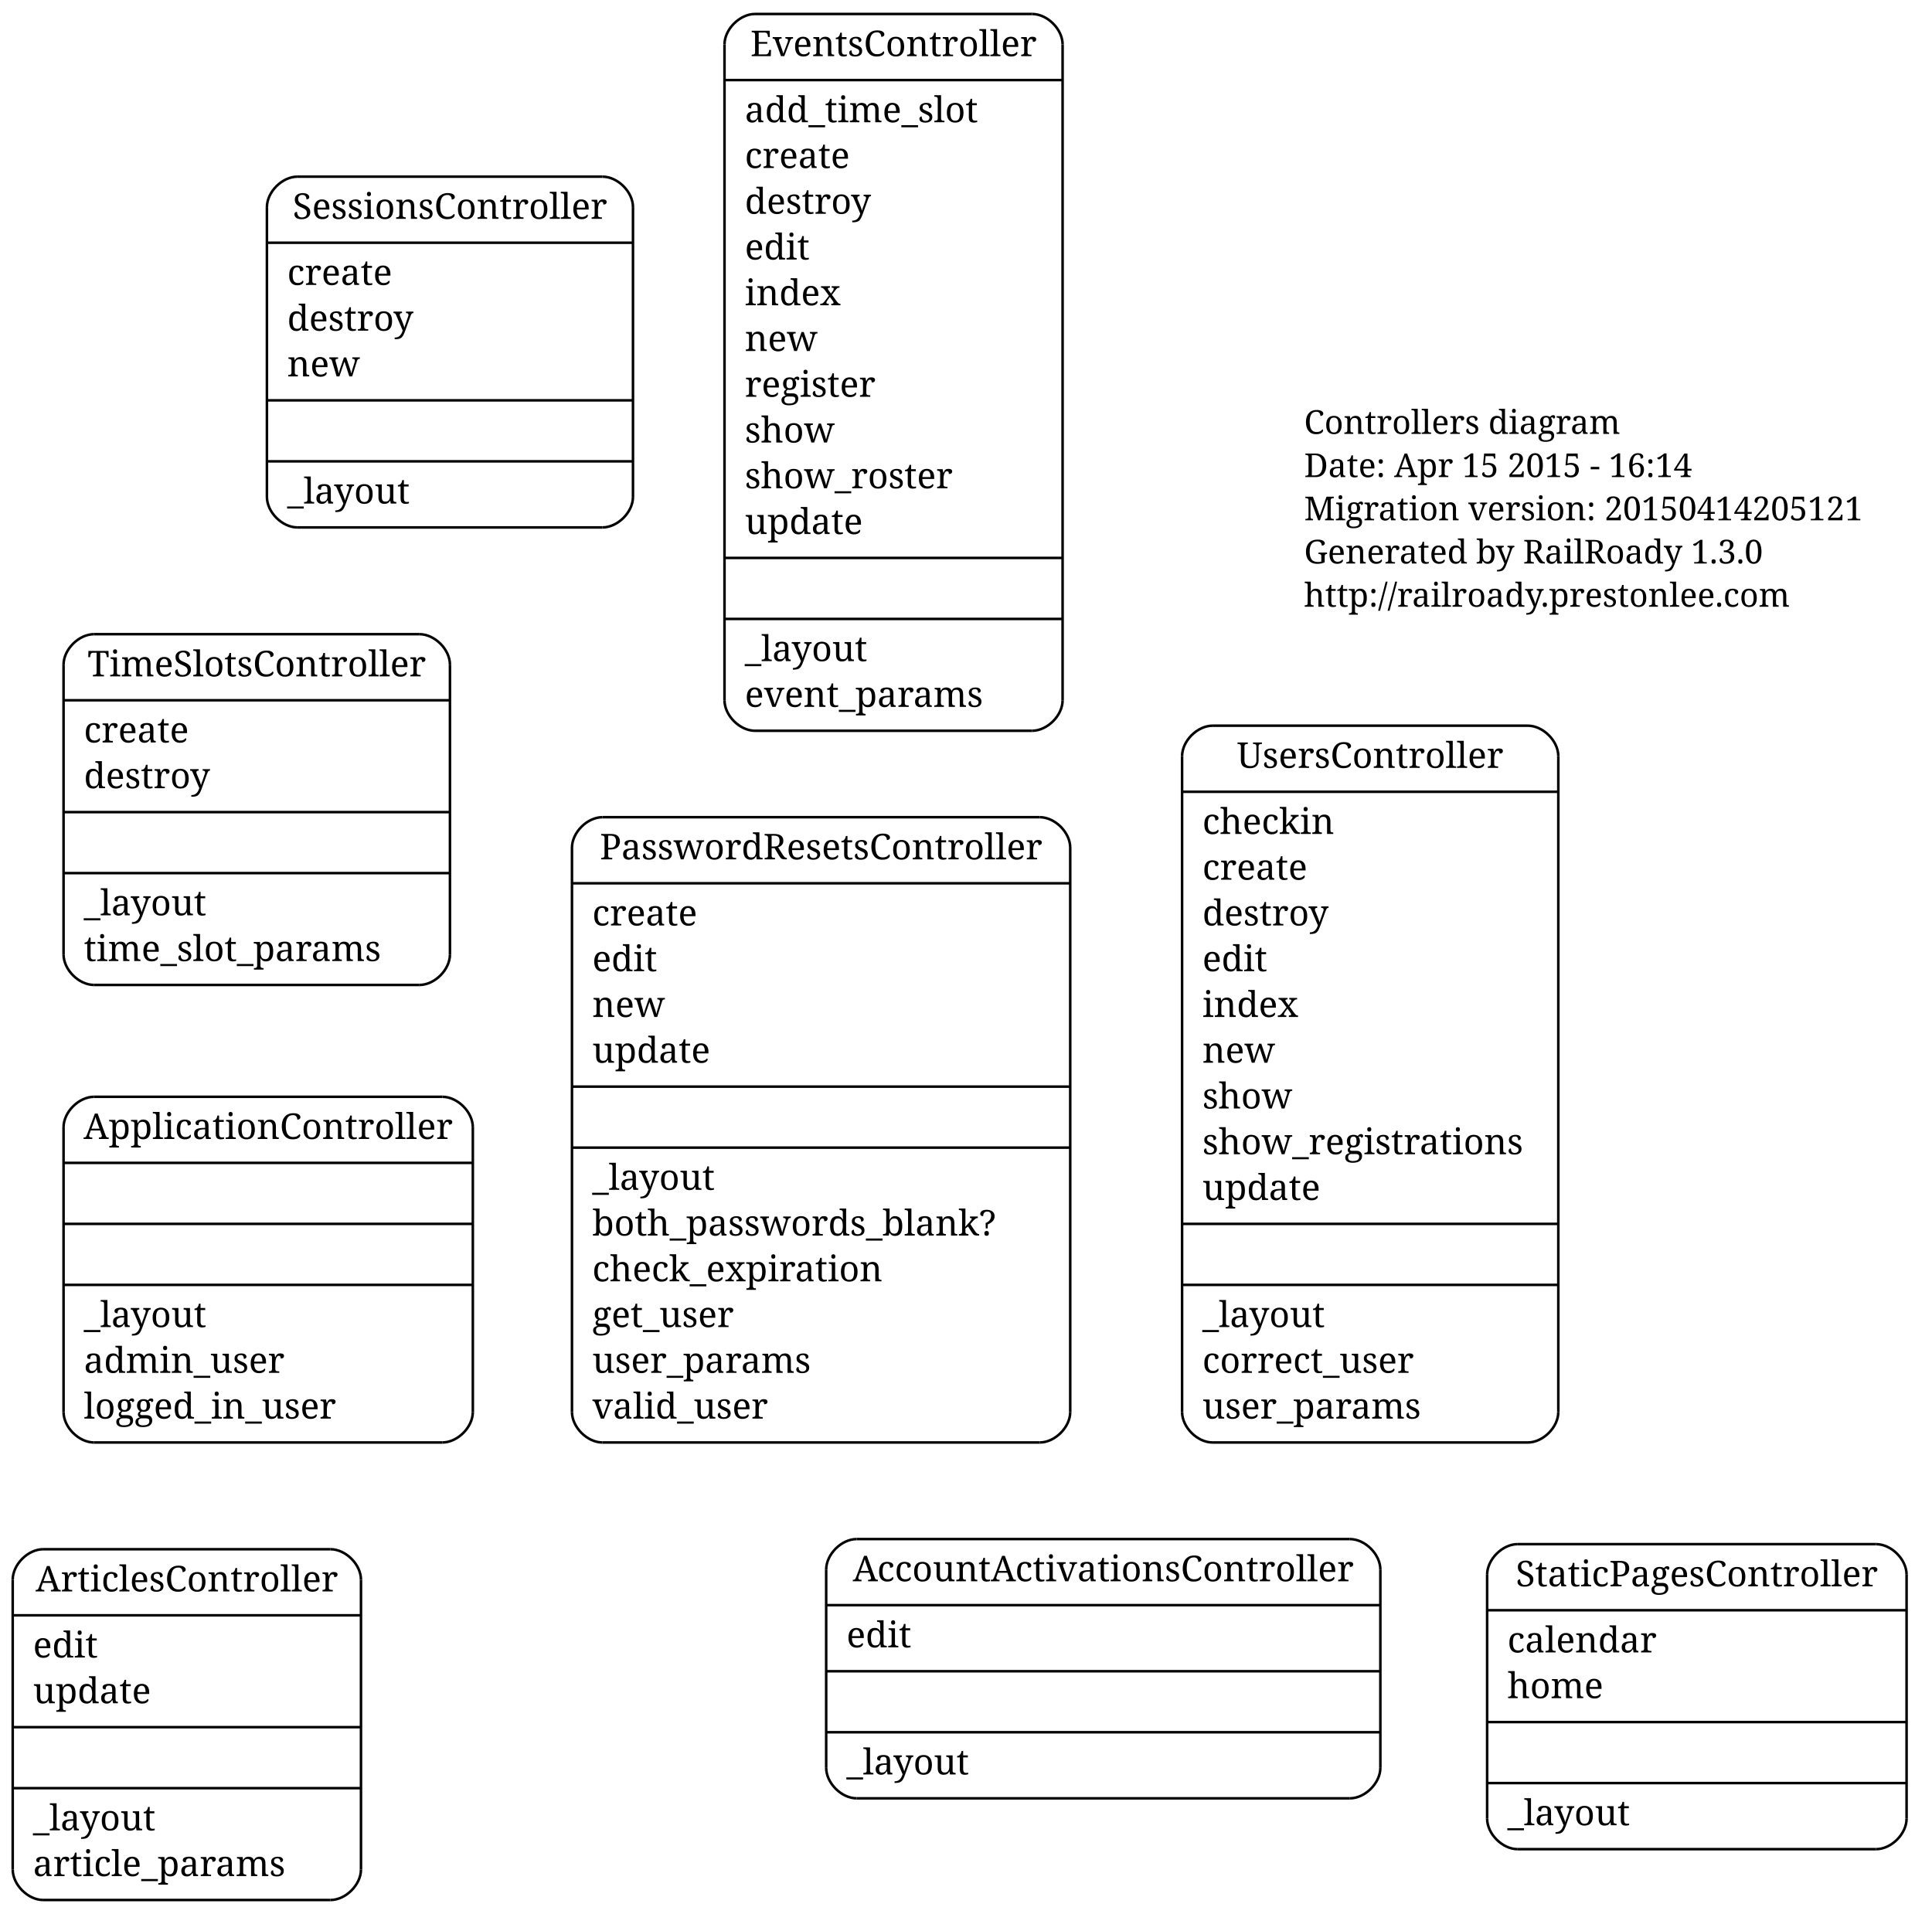
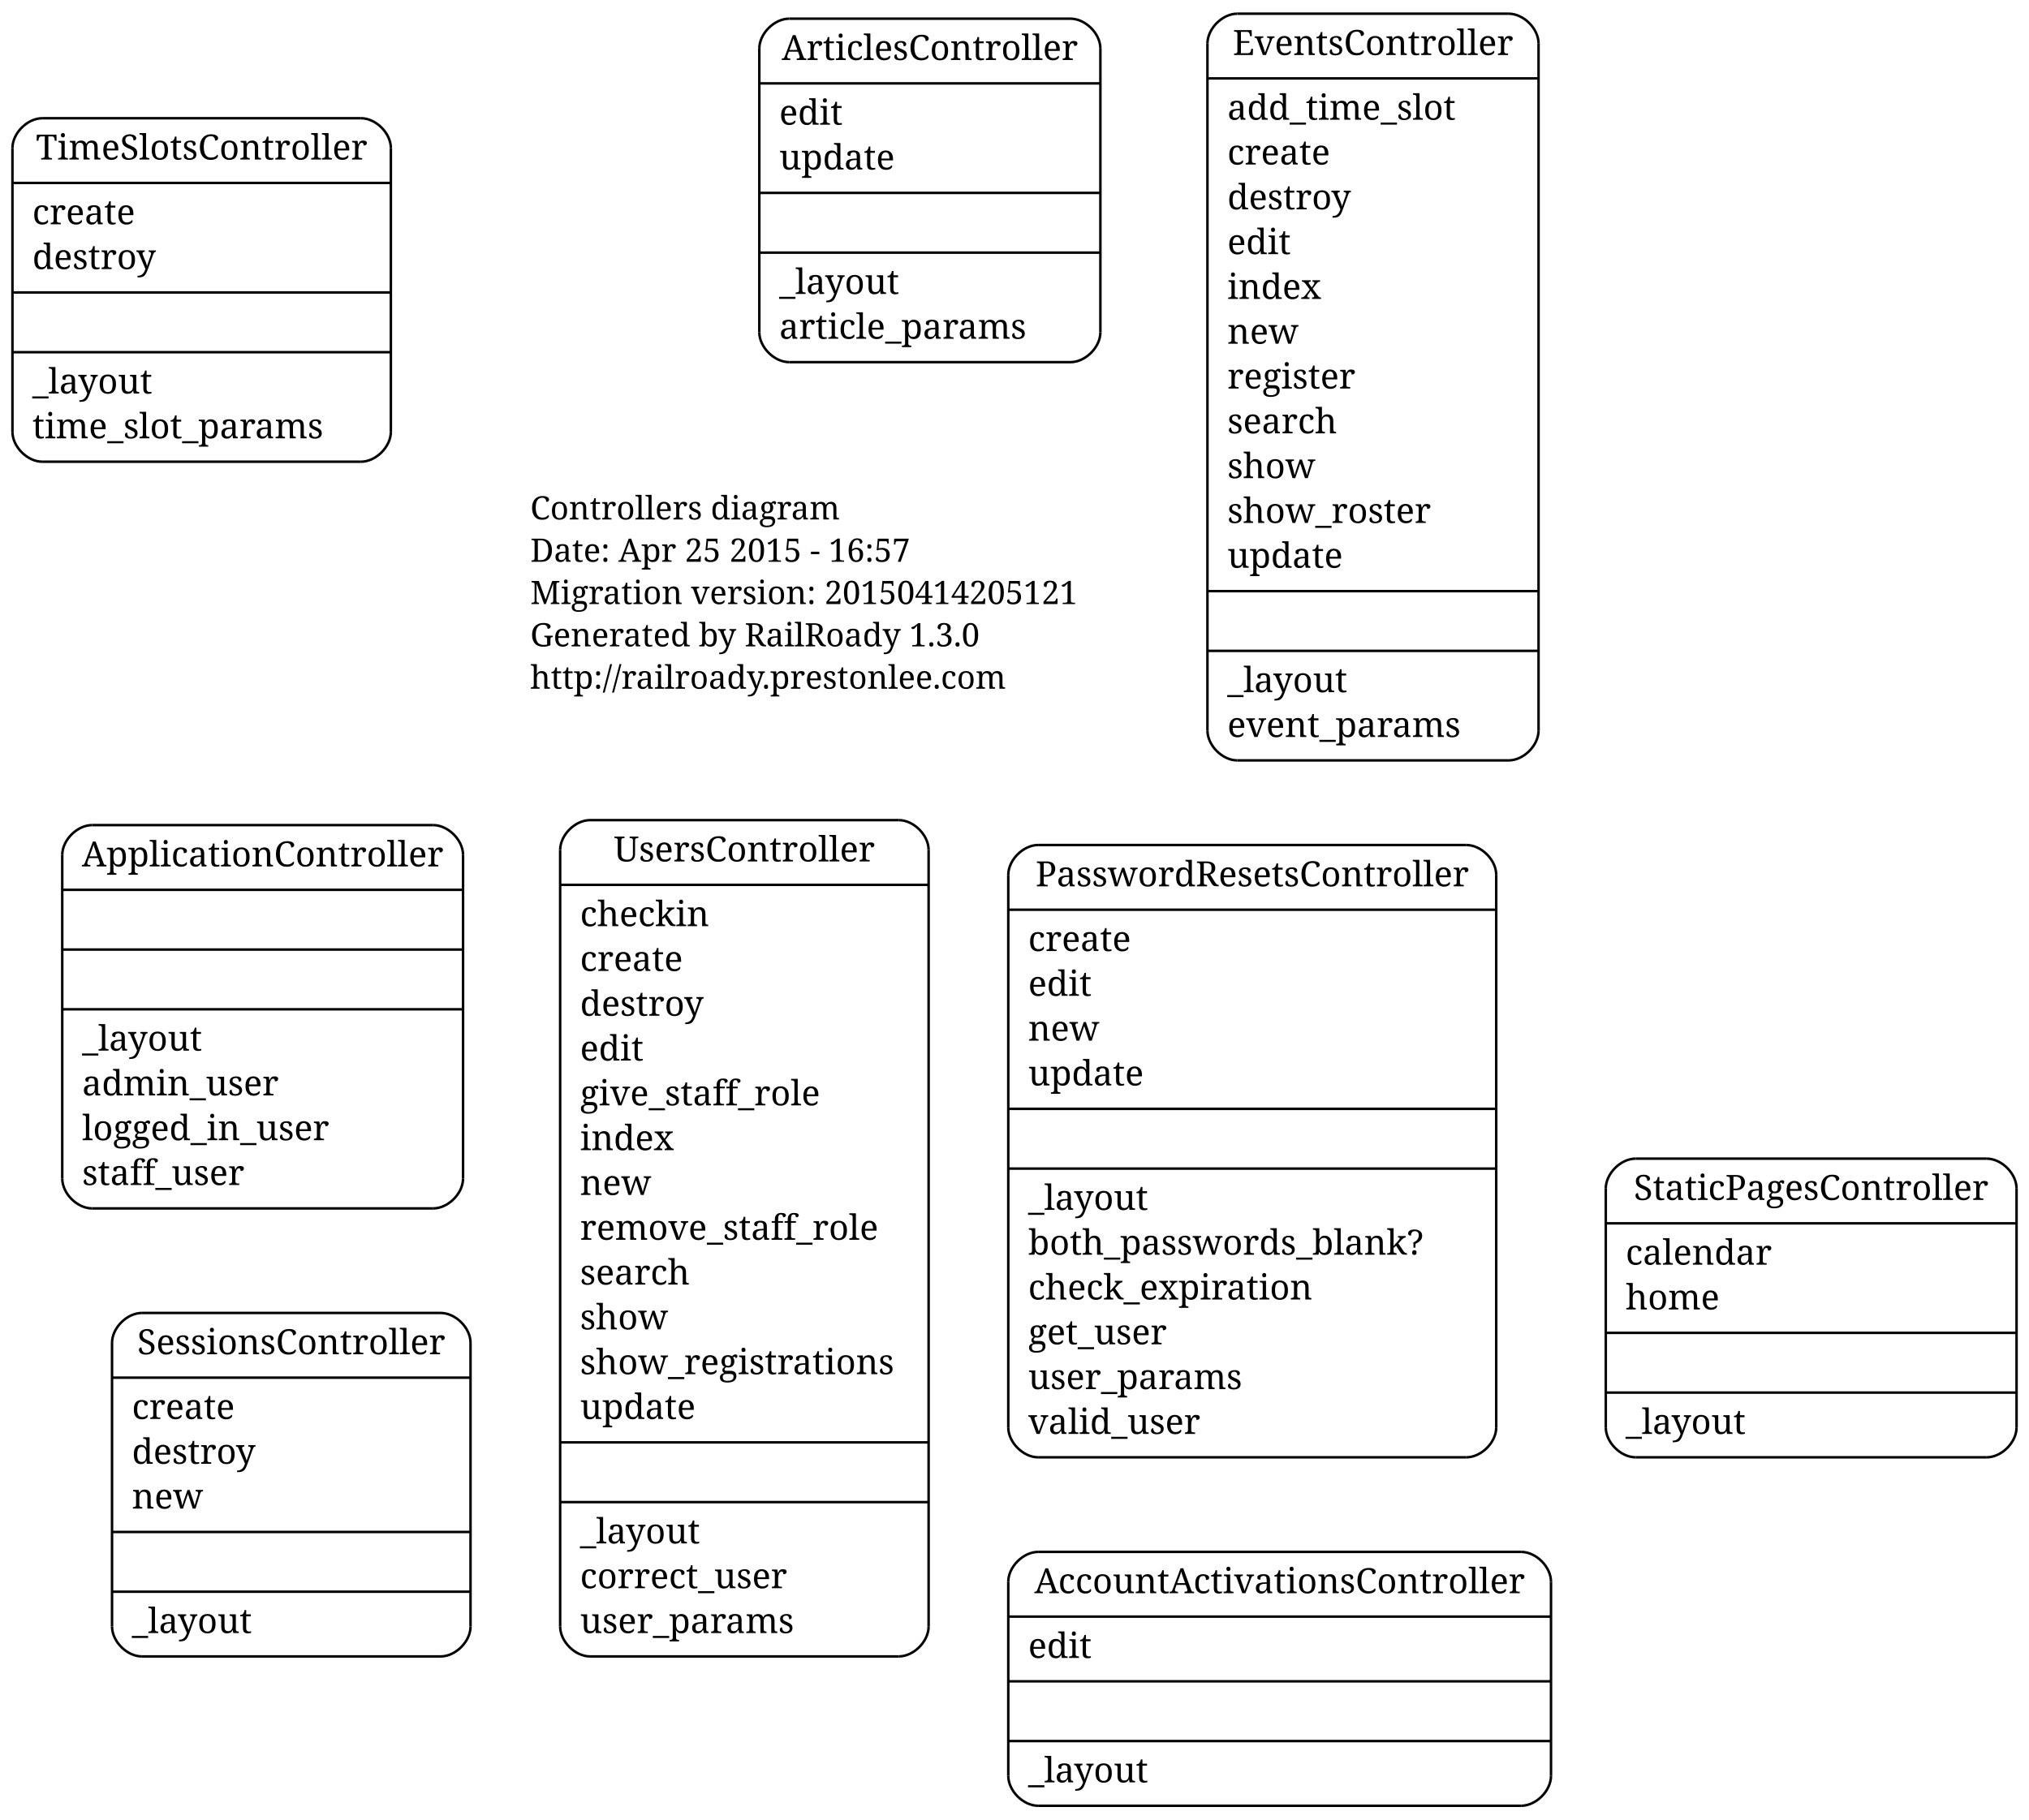
- <svg xmlns="http://www.w3.org/2000/svg" width="760pt" height="753pt" viewBox="0.00 0.00 760.00 753.00">
-   <g id="graph1" class="graph" transform="scale(1 1) rotate(0) translate(4 749)">
-     <polygon fill="white" stroke="white" points="-4,5 -4,-749 757,-749 757,5 -4,5" />
+ <svg xmlns="http://www.w3.org/2000/svg" width="815pt" height="731pt" viewBox="0.00 0.00 815.00 731.00">
+   <g id="graph1" class="graph" transform="scale(1 1) rotate(0) translate(4 727)">
+     <polygon fill="white" stroke="white" points="-4,5 -4,-727 812,-727 812,5 -4,5" />
    <g id="node1" class="node">
-       <text text-anchor="start" x="509" y="-578.3" font-family="Times Roman,serif" font-size="13.00">Controllers diagram</text>
-       <text text-anchor="start" x="509" y="-561.3" font-family="Times Roman,serif" font-size="13.00">Date: Apr 15 2015 - 16:14</text>
-       <text text-anchor="start" x="509" y="-544.3" font-family="Times Roman,serif" font-size="13.00">Migration version: 20150414205121</text>
-       <text text-anchor="start" x="509" y="-527.3" font-family="Times Roman,serif" font-size="13.00">Generated by RailRoady 1.3.0</text>
-       <text text-anchor="start" x="509" y="-510.3" font-family="Times Roman,serif" font-size="13.00">http://railroady.prestonlee.com</text>
+       <text text-anchor="start" x="209" y="-518.3" font-family="Times Roman,serif" font-size="13.00">Controllers diagram</text>
+       <text text-anchor="start" x="209" y="-501.3" font-family="Times Roman,serif" font-size="13.00">Date: Apr 25 2015 - 16:57</text>
+       <text text-anchor="start" x="209" y="-484.3" font-family="Times Roman,serif" font-size="13.00">Migration version: 20150414205121</text>
+       <text text-anchor="start" x="209" y="-467.3" font-family="Times Roman,serif" font-size="13.00">Generated by RailRoady 1.3.0</text>
+       <text text-anchor="start" x="209" y="-450.3" font-family="Times Roman,serif" font-size="13.00">http://railroady.prestonlee.com</text>
    </g>
    <g id="node2" class="node">
-       <polyline fill="none" stroke="black" points="233,-181.5 405,-181.5 " />
-       <path fill="none" stroke="black" d="M405,-181.5C411,-181.5 417,-187.5 417,-193.5" />
-       <polyline fill="none" stroke="black" points="417,-193.5 417,-415.5 " />
-       <path fill="none" stroke="black" d="M417,-415.5C417,-421.5 411,-427.5 405,-427.5" />
-       <polyline fill="none" stroke="black" points="405,-427.5 233,-427.5 " />
-       <path fill="none" stroke="black" d="M233,-427.5C227,-427.5 221,-421.5 221,-415.5" />
-       <polyline fill="none" stroke="black" points="221,-415.5 221,-193.5 " />
-       <path fill="none" stroke="black" d="M221,-193.5C221,-187.5 227,-181.5 233,-181.5" />
-       <text text-anchor="middle" x="319" y="-410.9" font-family="Times Roman,serif" font-size="14.00">PasswordResetsController</text>
-       <polyline fill="none" stroke="black" points="221,-401.5 417,-401.5 " />
-       <text text-anchor="start" x="229" y="-384.9" font-family="Times Roman,serif" font-size="14.00">create</text>
-       <text text-anchor="start" x="229" y="-366.9" font-family="Times Roman,serif" font-size="14.00">edit</text>
-       <text text-anchor="start" x="229" y="-348.9" font-family="Times Roman,serif" font-size="14.00">new</text>
-       <text text-anchor="start" x="229" y="-330.9" font-family="Times Roman,serif" font-size="14.00">update</text>
-       <polyline fill="none" stroke="black" points="221,-321.5 417,-321.5 " />
-       <polyline fill="none" stroke="black" points="221,-297.5 417,-297.5 " />
-       <text text-anchor="start" x="229" y="-280.9" font-family="Times Roman,serif" font-size="14.00">_layout</text>
-       <text text-anchor="start" x="229" y="-262.9" font-family="Times Roman,serif" font-size="14.00">both_passwords_blank?</text>
-       <text text-anchor="start" x="229" y="-244.9" font-family="Times Roman,serif" font-size="14.00">check_expiration</text>
-       <text text-anchor="start" x="229" y="-226.9" font-family="Times Roman,serif" font-size="14.00">get_user</text>
-       <text text-anchor="start" x="229" y="-208.9" font-family="Times Roman,serif" font-size="14.00">user_params</text>
-       <text text-anchor="start" x="229" y="-190.9" font-family="Times Roman,serif" font-size="14.00">valid_user</text>
+       <polyline fill="none" stroke="black" points="413,-141.5 585,-141.5 " />
+       <path fill="none" stroke="black" d="M585,-141.5C591,-141.5 597,-147.5 597,-153.5" />
+       <polyline fill="none" stroke="black" points="597,-153.5 597,-375.5 " />
+       <path fill="none" stroke="black" d="M597,-375.5C597,-381.5 591,-387.5 585,-387.5" />
+       <polyline fill="none" stroke="black" points="585,-387.5 413,-387.5 " />
+       <path fill="none" stroke="black" d="M413,-387.5C407,-387.5 401,-381.5 401,-375.5" />
+       <polyline fill="none" stroke="black" points="401,-375.5 401,-153.5 " />
+       <path fill="none" stroke="black" d="M401,-153.5C401,-147.5 407,-141.5 413,-141.5" />
+       <text text-anchor="middle" x="499" y="-370.9" font-family="Times Roman,serif" font-size="14.00">PasswordResetsController</text>
+       <polyline fill="none" stroke="black" points="401,-361.5 597,-361.5 " />
+       <text text-anchor="start" x="409" y="-344.9" font-family="Times Roman,serif" font-size="14.00">create</text>
+       <text text-anchor="start" x="409" y="-326.9" font-family="Times Roman,serif" font-size="14.00">edit</text>
+       <text text-anchor="start" x="409" y="-308.9" font-family="Times Roman,serif" font-size="14.00">new</text>
+       <text text-anchor="start" x="409" y="-290.9" font-family="Times Roman,serif" font-size="14.00">update</text>
+       <polyline fill="none" stroke="black" points="401,-281.5 597,-281.5 " />
+       <polyline fill="none" stroke="black" points="401,-257.5 597,-257.5 " />
+       <text text-anchor="start" x="409" y="-240.9" font-family="Times Roman,serif" font-size="14.00">_layout</text>
+       <text text-anchor="start" x="409" y="-222.9" font-family="Times Roman,serif" font-size="14.00">both_passwords_blank?</text>
+       <text text-anchor="start" x="409" y="-204.9" font-family="Times Roman,serif" font-size="14.00">check_expiration</text>
+       <text text-anchor="start" x="409" y="-186.9" font-family="Times Roman,serif" font-size="14.00">get_user</text>
+       <text text-anchor="start" x="409" y="-168.9" font-family="Times Roman,serif" font-size="14.00">user_params</text>
+       <text text-anchor="start" x="409" y="-150.9" font-family="Times Roman,serif" font-size="14.00">valid_user</text>
    </g>
    <g id="node3" class="node">
-       <polyline fill="none" stroke="black" points="13,-1.5 126,-1.5 " />
-       <path fill="none" stroke="black" d="M126,-1.5C132,-1.5 138,-7.5 138,-13.5" />
-       <polyline fill="none" stroke="black" points="138,-13.5 138,-127.5 " />
-       <path fill="none" stroke="black" d="M138,-127.5C138,-133.5 132,-139.5 126,-139.5" />
-       <polyline fill="none" stroke="black" points="126,-139.5 13,-139.5 " />
-       <path fill="none" stroke="black" d="M13,-139.5C7,-139.5 1,-133.5 1,-127.5" />
-       <polyline fill="none" stroke="black" points="1,-127.5 1,-13.5 " />
-       <path fill="none" stroke="black" d="M1,-13.5C1,-7.5 7,-1.5 13,-1.5" />
-       <text text-anchor="middle" x="69.5" y="-122.9" font-family="Times Roman,serif" font-size="14.00">ArticlesController</text>
-       <polyline fill="none" stroke="black" points="1,-113.5 138,-113.5 " />
-       <text text-anchor="start" x="9" y="-96.9" font-family="Times Roman,serif" font-size="14.00">edit</text>
-       <text text-anchor="start" x="9" y="-78.9" font-family="Times Roman,serif" font-size="14.00">update</text>
-       <polyline fill="none" stroke="black" points="1,-69.5 138,-69.5 " />
-       <polyline fill="none" stroke="black" points="1,-45.5 138,-45.5 " />
-       <text text-anchor="start" x="9" y="-28.9" font-family="Times Roman,serif" font-size="14.00">_layout</text>
-       <text text-anchor="start" x="9" y="-10.9" font-family="Times Roman,serif" font-size="14.00">article_params</text>
+       <polyline fill="none" stroke="black" points="313,-581.5 426,-581.5 " />
+       <path fill="none" stroke="black" d="M426,-581.5C432,-581.5 438,-587.5 438,-593.5" />
+       <polyline fill="none" stroke="black" points="438,-593.5 438,-707.5 " />
+       <path fill="none" stroke="black" d="M438,-707.5C438,-713.5 432,-719.5 426,-719.5" />
+       <polyline fill="none" stroke="black" points="426,-719.5 313,-719.5 " />
+       <path fill="none" stroke="black" d="M313,-719.5C307,-719.5 301,-713.5 301,-707.5" />
+       <polyline fill="none" stroke="black" points="301,-707.5 301,-593.5 " />
+       <path fill="none" stroke="black" d="M301,-593.5C301,-587.5 307,-581.5 313,-581.5" />
+       <text text-anchor="middle" x="369.5" y="-702.9" font-family="Times Roman,serif" font-size="14.00">ArticlesController</text>
+       <polyline fill="none" stroke="black" points="301,-693.5 438,-693.5 " />
+       <text text-anchor="start" x="309" y="-676.9" font-family="Times Roman,serif" font-size="14.00">edit</text>
+       <text text-anchor="start" x="309" y="-658.9" font-family="Times Roman,serif" font-size="14.00">update</text>
+       <polyline fill="none" stroke="black" points="301,-649.5 438,-649.5 " />
+       <polyline fill="none" stroke="black" points="301,-625.5 438,-625.5 " />
+       <text text-anchor="start" x="309" y="-608.9" font-family="Times Roman,serif" font-size="14.00">_layout</text>
+       <text text-anchor="start" x="309" y="-590.9" font-family="Times Roman,serif" font-size="14.00">article_params</text>
    </g>
    <g id="node4" class="node">
-       <polyline fill="none" stroke="black" points="473,-181.5 597,-181.5 " />
-       <path fill="none" stroke="black" d="M597,-181.5C603,-181.5 609,-187.5 609,-193.5" />
-       <polyline fill="none" stroke="black" points="609,-193.5 609,-451.5 " />
-       <path fill="none" stroke="black" d="M609,-451.5C609,-457.5 603,-463.5 597,-463.5" />
-       <polyline fill="none" stroke="black" points="597,-463.5 473,-463.5 " />
-       <path fill="none" stroke="black" d="M473,-463.5C467,-463.5 461,-457.5 461,-451.5" />
-       <polyline fill="none" stroke="black" points="461,-451.5 461,-193.5 " />
-       <path fill="none" stroke="black" d="M461,-193.5C461,-187.5 467,-181.5 473,-181.5" />
-       <text text-anchor="middle" x="535" y="-446.9" font-family="Times Roman,serif" font-size="14.00">UsersController</text>
-       <polyline fill="none" stroke="black" points="461,-437.5 609,-437.5 " />
-       <text text-anchor="start" x="469" y="-420.9" font-family="Times Roman,serif" font-size="14.00">checkin</text>
-       <text text-anchor="start" x="469" y="-402.9" font-family="Times Roman,serif" font-size="14.00">create</text>
-       <text text-anchor="start" x="469" y="-384.9" font-family="Times Roman,serif" font-size="14.00">destroy</text>
-       <text text-anchor="start" x="469" y="-366.9" font-family="Times Roman,serif" font-size="14.00">edit</text>
-       <text text-anchor="start" x="469" y="-348.9" font-family="Times Roman,serif" font-size="14.00">index</text>
-       <text text-anchor="start" x="469" y="-330.9" font-family="Times Roman,serif" font-size="14.00">new</text>
-       <text text-anchor="start" x="469" y="-312.9" font-family="Times Roman,serif" font-size="14.00">show</text>
-       <text text-anchor="start" x="469" y="-294.9" font-family="Times Roman,serif" font-size="14.00">show_registrations</text>
-       <text text-anchor="start" x="469" y="-276.9" font-family="Times Roman,serif" font-size="14.00">update</text>
-       <polyline fill="none" stroke="black" points="461,-267.5 609,-267.5 " />
-       <polyline fill="none" stroke="black" points="461,-243.5 609,-243.5 " />
-       <text text-anchor="start" x="469" y="-226.9" font-family="Times Roman,serif" font-size="14.00">_layout</text>
-       <text text-anchor="start" x="469" y="-208.9" font-family="Times Roman,serif" font-size="14.00">correct_user</text>
-       <text text-anchor="start" x="469" y="-190.9" font-family="Times Roman,serif" font-size="14.00">user_params</text>
+       <polyline fill="none" stroke="black" points="233,-61.5 357,-61.5 " />
+       <path fill="none" stroke="black" d="M357,-61.5C363,-61.5 369,-67.5 369,-73.5" />
+       <polyline fill="none" stroke="black" points="369,-73.5 369,-385.5 " />
+       <path fill="none" stroke="black" d="M369,-385.5C369,-391.5 363,-397.5 357,-397.5" />
+       <polyline fill="none" stroke="black" points="357,-397.5 233,-397.5 " />
+       <path fill="none" stroke="black" d="M233,-397.5C227,-397.5 221,-391.5 221,-385.5" />
+       <polyline fill="none" stroke="black" points="221,-385.5 221,-73.5 " />
+       <path fill="none" stroke="black" d="M221,-73.5C221,-67.5 227,-61.5 233,-61.5" />
+       <text text-anchor="middle" x="295" y="-380.9" font-family="Times Roman,serif" font-size="14.00">UsersController</text>
+       <polyline fill="none" stroke="black" points="221,-371.5 369,-371.5 " />
+       <text text-anchor="start" x="229" y="-354.9" font-family="Times Roman,serif" font-size="14.00">checkin</text>
+       <text text-anchor="start" x="229" y="-336.9" font-family="Times Roman,serif" font-size="14.00">create</text>
+       <text text-anchor="start" x="229" y="-318.9" font-family="Times Roman,serif" font-size="14.00">destroy</text>
+       <text text-anchor="start" x="229" y="-300.9" font-family="Times Roman,serif" font-size="14.00">edit</text>
+       <text text-anchor="start" x="229" y="-282.9" font-family="Times Roman,serif" font-size="14.00">give_staff_role</text>
+       <text text-anchor="start" x="229" y="-264.9" font-family="Times Roman,serif" font-size="14.00">index</text>
+       <text text-anchor="start" x="229" y="-246.9" font-family="Times Roman,serif" font-size="14.00">new</text>
+       <text text-anchor="start" x="229" y="-228.9" font-family="Times Roman,serif" font-size="14.00">remove_staff_role</text>
+       <text text-anchor="start" x="229" y="-210.9" font-family="Times Roman,serif" font-size="14.00">search</text>
+       <text text-anchor="start" x="229" y="-192.9" font-family="Times Roman,serif" font-size="14.00">show</text>
+       <text text-anchor="start" x="229" y="-174.9" font-family="Times Roman,serif" font-size="14.00">show_registrations</text>
+       <text text-anchor="start" x="229" y="-156.9" font-family="Times Roman,serif" font-size="14.00">update</text>
+       <polyline fill="none" stroke="black" points="221,-147.5 369,-147.5 " />
+       <polyline fill="none" stroke="black" points="221,-123.5 369,-123.5 " />
+       <text text-anchor="start" x="229" y="-106.9" font-family="Times Roman,serif" font-size="14.00">_layout</text>
+       <text text-anchor="start" x="229" y="-88.9" font-family="Times Roman,serif" font-size="14.00">correct_user</text>
+       <text text-anchor="start" x="229" y="-70.9" font-family="Times Roman,serif" font-size="14.00">user_params</text>
    </g>
    <g id="node5" class="node">
-       <polyline fill="none" stroke="black" points="113,-541.5 233,-541.5 " />
-       <path fill="none" stroke="black" d="M233,-541.5C239,-541.5 245,-547.5 245,-553.5" />
-       <polyline fill="none" stroke="black" points="245,-553.5 245,-667.5 " />
-       <path fill="none" stroke="black" d="M245,-667.5C245,-673.5 239,-679.5 233,-679.5" />
-       <polyline fill="none" stroke="black" points="233,-679.5 113,-679.5 " />
-       <path fill="none" stroke="black" d="M113,-679.5C107,-679.5 101,-673.5 101,-667.5" />
-       <polyline fill="none" stroke="black" points="101,-667.5 101,-553.5 " />
-       <path fill="none" stroke="black" d="M101,-553.5C101,-547.5 107,-541.5 113,-541.5" />
-       <text text-anchor="middle" x="173" y="-662.9" font-family="Times Roman,serif" font-size="14.00">SessionsController</text>
-       <polyline fill="none" stroke="black" points="101,-653.5 245,-653.5 " />
-       <text text-anchor="start" x="109" y="-636.9" font-family="Times Roman,serif" font-size="14.00">create</text>
-       <text text-anchor="start" x="109" y="-618.9" font-family="Times Roman,serif" font-size="14.00">destroy</text>
-       <text text-anchor="start" x="109" y="-600.9" font-family="Times Roman,serif" font-size="14.00">new</text>
-       <polyline fill="none" stroke="black" points="101,-591.5 245,-591.5 " />
-       <polyline fill="none" stroke="black" points="101,-567.5 245,-567.5 " />
-       <text text-anchor="start" x="109" y="-550.9" font-family="Times Roman,serif" font-size="14.00">_layout</text>
+       <polyline fill="none" stroke="black" points="53,-61.5 173,-61.5 " />
+       <path fill="none" stroke="black" d="M173,-61.5C179,-61.5 185,-67.5 185,-73.5" />
+       <polyline fill="none" stroke="black" points="185,-73.5 185,-187.5 " />
+       <path fill="none" stroke="black" d="M185,-187.5C185,-193.5 179,-199.5 173,-199.5" />
+       <polyline fill="none" stroke="black" points="173,-199.5 53,-199.5 " />
+       <path fill="none" stroke="black" d="M53,-199.5C47,-199.5 41,-193.5 41,-187.5" />
+       <polyline fill="none" stroke="black" points="41,-187.5 41,-73.5 " />
+       <path fill="none" stroke="black" d="M41,-73.5C41,-67.5 47,-61.5 53,-61.5" />
+       <text text-anchor="middle" x="113" y="-182.9" font-family="Times Roman,serif" font-size="14.00">SessionsController</text>
+       <polyline fill="none" stroke="black" points="41,-173.5 185,-173.5 " />
+       <text text-anchor="start" x="49" y="-156.9" font-family="Times Roman,serif" font-size="14.00">create</text>
+       <text text-anchor="start" x="49" y="-138.9" font-family="Times Roman,serif" font-size="14.00">destroy</text>
+       <text text-anchor="start" x="49" y="-120.9" font-family="Times Roman,serif" font-size="14.00">new</text>
+       <polyline fill="none" stroke="black" points="41,-111.5 185,-111.5 " />
+       <polyline fill="none" stroke="black" points="41,-87.5 185,-87.5 " />
+       <text text-anchor="start" x="49" y="-70.9" font-family="Times Roman,serif" font-size="14.00">_layout</text>
    </g>
    <g id="node6" class="node">
-       <polyline fill="none" stroke="black" points="33,-361.5 161,-361.5 " />
-       <path fill="none" stroke="black" d="M161,-361.5C167,-361.5 173,-367.5 173,-373.5" />
-       <polyline fill="none" stroke="black" points="173,-373.5 173,-487.5 " />
-       <path fill="none" stroke="black" d="M173,-487.5C173,-493.5 167,-499.5 161,-499.5" />
-       <polyline fill="none" stroke="black" points="161,-499.5 33,-499.5 " />
-       <path fill="none" stroke="black" d="M33,-499.5C27,-499.5 21,-493.5 21,-487.5" />
-       <polyline fill="none" stroke="black" points="21,-487.5 21,-373.5 " />
-       <path fill="none" stroke="black" d="M21,-373.5C21,-367.5 27,-361.5 33,-361.5" />
-       <text text-anchor="middle" x="97" y="-482.9" font-family="Times Roman,serif" font-size="14.00">TimeSlotsController</text>
-       <polyline fill="none" stroke="black" points="21,-473.5 173,-473.5 " />
-       <text text-anchor="start" x="29" y="-456.9" font-family="Times Roman,serif" font-size="14.00">create</text>
-       <text text-anchor="start" x="29" y="-438.9" font-family="Times Roman,serif" font-size="14.00">destroy</text>
-       <polyline fill="none" stroke="black" points="21,-429.5 173,-429.5 " />
-       <polyline fill="none" stroke="black" points="21,-405.5 173,-405.5 " />
-       <text text-anchor="start" x="29" y="-388.9" font-family="Times Roman,serif" font-size="14.00">_layout</text>
-       <text text-anchor="start" x="29" y="-370.9" font-family="Times Roman,serif" font-size="14.00">time_slot_params</text>
+       <polyline fill="none" stroke="black" points="13,-541.5 141,-541.5 " />
+       <path fill="none" stroke="black" d="M141,-541.5C147,-541.5 153,-547.5 153,-553.5" />
+       <polyline fill="none" stroke="black" points="153,-553.5 153,-667.5 " />
+       <path fill="none" stroke="black" d="M153,-667.5C153,-673.5 147,-679.5 141,-679.5" />
+       <polyline fill="none" stroke="black" points="141,-679.5 13,-679.5 " />
+       <path fill="none" stroke="black" d="M13,-679.5C7,-679.5 1,-673.5 1,-667.5" />
+       <polyline fill="none" stroke="black" points="1,-667.5 1,-553.5 " />
+       <path fill="none" stroke="black" d="M1,-553.5C1,-547.5 7,-541.5 13,-541.5" />
+       <text text-anchor="middle" x="77" y="-662.9" font-family="Times Roman,serif" font-size="14.00">TimeSlotsController</text>
+       <polyline fill="none" stroke="black" points="1,-653.5 153,-653.5 " />
+       <text text-anchor="start" x="9" y="-636.9" font-family="Times Roman,serif" font-size="14.00">create</text>
+       <text text-anchor="start" x="9" y="-618.9" font-family="Times Roman,serif" font-size="14.00">destroy</text>
+       <polyline fill="none" stroke="black" points="1,-609.5 153,-609.5 " />
+       <polyline fill="none" stroke="black" points="1,-585.5 153,-585.5 " />
+       <text text-anchor="start" x="9" y="-568.9" font-family="Times Roman,serif" font-size="14.00">_layout</text>
+       <text text-anchor="start" x="9" y="-550.9" font-family="Times Roman,serif" font-size="14.00">time_slot_params</text>
    </g>
    <g id="node7" class="node">
-       <polyline fill="none" stroke="black" points="593,-21.5 734,-21.5 " />
-       <path fill="none" stroke="black" d="M734,-21.5C740,-21.5 746,-27.5 746,-33.5" />
-       <polyline fill="none" stroke="black" points="746,-33.5 746,-129.5 " />
-       <path fill="none" stroke="black" d="M746,-129.5C746,-135.5 740,-141.5 734,-141.5" />
-       <polyline fill="none" stroke="black" points="734,-141.5 593,-141.5 " />
-       <path fill="none" stroke="black" d="M593,-141.5C587,-141.5 581,-135.5 581,-129.5" />
-       <polyline fill="none" stroke="black" points="581,-129.5 581,-33.5 " />
-       <path fill="none" stroke="black" d="M581,-33.5C581,-27.5 587,-21.5 593,-21.5" />
-       <text text-anchor="middle" x="663.5" y="-124.9" font-family="Times Roman,serif" font-size="14.00">StaticPagesController</text>
-       <polyline fill="none" stroke="black" points="581,-115.5 746,-115.5 " />
-       <text text-anchor="start" x="589" y="-98.9" font-family="Times Roman,serif" font-size="14.00">calendar</text>
-       <text text-anchor="start" x="589" y="-80.9" font-family="Times Roman,serif" font-size="14.00">home</text>
-       <polyline fill="none" stroke="black" points="581,-71.5 746,-71.5 " />
-       <polyline fill="none" stroke="black" points="581,-47.5 746,-47.5 " />
-       <text text-anchor="start" x="589" y="-30.9" font-family="Times Roman,serif" font-size="14.00">_layout</text>
+       <polyline fill="none" stroke="black" points="653,-141.5 794,-141.5 " />
+       <path fill="none" stroke="black" d="M794,-141.5C800,-141.5 806,-147.5 806,-153.5" />
+       <polyline fill="none" stroke="black" points="806,-153.5 806,-249.5 " />
+       <path fill="none" stroke="black" d="M806,-249.5C806,-255.5 800,-261.5 794,-261.5" />
+       <polyline fill="none" stroke="black" points="794,-261.5 653,-261.5 " />
+       <path fill="none" stroke="black" d="M653,-261.5C647,-261.5 641,-255.5 641,-249.5" />
+       <polyline fill="none" stroke="black" points="641,-249.5 641,-153.5 " />
+       <path fill="none" stroke="black" d="M641,-153.5C641,-147.5 647,-141.5 653,-141.5" />
+       <text text-anchor="middle" x="723.5" y="-244.9" font-family="Times Roman,serif" font-size="14.00">StaticPagesController</text>
+       <polyline fill="none" stroke="black" points="641,-235.5 806,-235.5 " />
+       <text text-anchor="start" x="649" y="-218.9" font-family="Times Roman,serif" font-size="14.00">calendar</text>
+       <text text-anchor="start" x="649" y="-200.9" font-family="Times Roman,serif" font-size="14.00">home</text>
+       <polyline fill="none" stroke="black" points="641,-191.5 806,-191.5 " />
+       <polyline fill="none" stroke="black" points="641,-167.5 806,-167.5 " />
+       <text text-anchor="start" x="649" y="-150.9" font-family="Times Roman,serif" font-size="14.00">_layout</text>
    </g>
    <g id="node8" class="node">
-       <polyline fill="none" stroke="black" points="293,-461.5 402,-461.5 " />
-       <path fill="none" stroke="black" d="M402,-461.5C408,-461.5 414,-467.5 414,-473.5" />
-       <polyline fill="none" stroke="black" points="414,-473.5 414,-731.5 " />
-       <path fill="none" stroke="black" d="M414,-731.5C414,-737.5 408,-743.5 402,-743.5" />
-       <polyline fill="none" stroke="black" points="402,-743.5 293,-743.5 " />
-       <path fill="none" stroke="black" d="M293,-743.5C287,-743.5 281,-737.5 281,-731.5" />
-       <polyline fill="none" stroke="black" points="281,-731.5 281,-473.5 " />
-       <path fill="none" stroke="black" d="M281,-473.5C281,-467.5 287,-461.5 293,-461.5" />
-       <text text-anchor="middle" x="347.5" y="-726.9" font-family="Times Roman,serif" font-size="14.00">EventsController</text>
-       <polyline fill="none" stroke="black" points="281,-717.5 414,-717.5 " />
-       <text text-anchor="start" x="289" y="-700.9" font-family="Times Roman,serif" font-size="14.00">add_time_slot</text>
-       <text text-anchor="start" x="289" y="-682.9" font-family="Times Roman,serif" font-size="14.00">create</text>
-       <text text-anchor="start" x="289" y="-664.9" font-family="Times Roman,serif" font-size="14.00">destroy</text>
-       <text text-anchor="start" x="289" y="-646.9" font-family="Times Roman,serif" font-size="14.00">edit</text>
-       <text text-anchor="start" x="289" y="-628.9" font-family="Times Roman,serif" font-size="14.00">index</text>
-       <text text-anchor="start" x="289" y="-610.9" font-family="Times Roman,serif" font-size="14.00">new</text>
-       <text text-anchor="start" x="289" y="-592.9" font-family="Times Roman,serif" font-size="14.00">register</text>
-       <text text-anchor="start" x="289" y="-574.9" font-family="Times Roman,serif" font-size="14.00">show</text>
-       <text text-anchor="start" x="289" y="-556.9" font-family="Times Roman,serif" font-size="14.00">show_roster</text>
-       <text text-anchor="start" x="289" y="-538.9" font-family="Times Roman,serif" font-size="14.00">update</text>
-       <polyline fill="none" stroke="black" points="281,-529.5 414,-529.5 " />
-       <polyline fill="none" stroke="black" points="281,-505.5 414,-505.5 " />
-       <text text-anchor="start" x="289" y="-488.9" font-family="Times Roman,serif" font-size="14.00">_layout</text>
-       <text text-anchor="start" x="289" y="-470.9" font-family="Times Roman,serif" font-size="14.00">event_params</text>
+       <polyline fill="none" stroke="black" points="493,-421.5 602,-421.5 " />
+       <path fill="none" stroke="black" d="M602,-421.5C608,-421.5 614,-427.5 614,-433.5" />
+       <polyline fill="none" stroke="black" points="614,-433.5 614,-709.5 " />
+       <path fill="none" stroke="black" d="M614,-709.5C614,-715.5 608,-721.5 602,-721.5" />
+       <polyline fill="none" stroke="black" points="602,-721.5 493,-721.5 " />
+       <path fill="none" stroke="black" d="M493,-721.5C487,-721.5 481,-715.5 481,-709.5" />
+       <polyline fill="none" stroke="black" points="481,-709.5 481,-433.5 " />
+       <path fill="none" stroke="black" d="M481,-433.5C481,-427.5 487,-421.5 493,-421.5" />
+       <text text-anchor="middle" x="547.5" y="-704.9" font-family="Times Roman,serif" font-size="14.00">EventsController</text>
+       <polyline fill="none" stroke="black" points="481,-695.5 614,-695.5 " />
+       <text text-anchor="start" x="489" y="-678.9" font-family="Times Roman,serif" font-size="14.00">add_time_slot</text>
+       <text text-anchor="start" x="489" y="-660.9" font-family="Times Roman,serif" font-size="14.00">create</text>
+       <text text-anchor="start" x="489" y="-642.9" font-family="Times Roman,serif" font-size="14.00">destroy</text>
+       <text text-anchor="start" x="489" y="-624.9" font-family="Times Roman,serif" font-size="14.00">edit</text>
+       <text text-anchor="start" x="489" y="-606.9" font-family="Times Roman,serif" font-size="14.00">index</text>
+       <text text-anchor="start" x="489" y="-588.9" font-family="Times Roman,serif" font-size="14.00">new</text>
+       <text text-anchor="start" x="489" y="-570.9" font-family="Times Roman,serif" font-size="14.00">register</text>
+       <text text-anchor="start" x="489" y="-552.9" font-family="Times Roman,serif" font-size="14.00">search</text>
+       <text text-anchor="start" x="489" y="-534.9" font-family="Times Roman,serif" font-size="14.00">show</text>
+       <text text-anchor="start" x="489" y="-516.9" font-family="Times Roman,serif" font-size="14.00">show_roster</text>
+       <text text-anchor="start" x="489" y="-498.9" font-family="Times Roman,serif" font-size="14.00">update</text>
+       <polyline fill="none" stroke="black" points="481,-489.5 614,-489.5 " />
+       <polyline fill="none" stroke="black" points="481,-465.5 614,-465.5 " />
+       <text text-anchor="start" x="489" y="-448.9" font-family="Times Roman,serif" font-size="14.00">_layout</text>
+       <text text-anchor="start" x="489" y="-430.9" font-family="Times Roman,serif" font-size="14.00">event_params</text>
    </g>
    <g id="node9" class="node">
-       <polyline fill="none" stroke="black" points="33,-181.5 170,-181.5 " />
-       <path fill="none" stroke="black" d="M170,-181.5C176,-181.5 182,-187.5 182,-193.5" />
-       <polyline fill="none" stroke="black" points="182,-193.5 182,-305.5 " />
-       <path fill="none" stroke="black" d="M182,-305.5C182,-311.5 176,-317.5 170,-317.5" />
-       <polyline fill="none" stroke="black" points="170,-317.5 33,-317.5 " />
-       <path fill="none" stroke="black" d="M33,-317.5C27,-317.5 21,-311.5 21,-305.5" />
-       <polyline fill="none" stroke="black" points="21,-305.5 21,-193.5 " />
-       <path fill="none" stroke="black" d="M21,-193.5C21,-187.5 27,-181.5 33,-181.5" />
-       <text text-anchor="middle" x="101.5" y="-300.9" font-family="Times Roman,serif" font-size="14.00">ApplicationController</text>
-       <polyline fill="none" stroke="black" points="21,-291.5 182,-291.5 " />
-       <polyline fill="none" stroke="black" points="21,-267.5 182,-267.5 " />
-       <polyline fill="none" stroke="black" points="21,-243.5 182,-243.5 " />
-       <text text-anchor="start" x="29" y="-226.9" font-family="Times Roman,serif" font-size="14.00">_layout</text>
-       <text text-anchor="start" x="29" y="-208.9" font-family="Times Roman,serif" font-size="14.00">admin_user</text>
-       <text text-anchor="start" x="29" y="-190.9" font-family="Times Roman,serif" font-size="14.00">logged_in_user</text>
+       <polyline fill="none" stroke="black" points="33,-241.5 170,-241.5 " />
+       <path fill="none" stroke="black" d="M170,-241.5C176,-241.5 182,-247.5 182,-253.5" />
+       <polyline fill="none" stroke="black" points="182,-253.5 182,-383.5 " />
+       <path fill="none" stroke="black" d="M182,-383.5C182,-389.5 176,-395.5 170,-395.5" />
+       <polyline fill="none" stroke="black" points="170,-395.5 33,-395.5 " />
+       <path fill="none" stroke="black" d="M33,-395.5C27,-395.5 21,-389.5 21,-383.5" />
+       <polyline fill="none" stroke="black" points="21,-383.5 21,-253.5 " />
+       <path fill="none" stroke="black" d="M21,-253.5C21,-247.5 27,-241.5 33,-241.5" />
+       <text text-anchor="middle" x="101.5" y="-378.9" font-family="Times Roman,serif" font-size="14.00">ApplicationController</text>
+       <polyline fill="none" stroke="black" points="21,-369.5 182,-369.5 " />
+       <polyline fill="none" stroke="black" points="21,-345.5 182,-345.5 " />
+       <polyline fill="none" stroke="black" points="21,-321.5 182,-321.5 " />
+       <text text-anchor="start" x="29" y="-304.9" font-family="Times Roman,serif" font-size="14.00">_layout</text>
+       <text text-anchor="start" x="29" y="-286.9" font-family="Times Roman,serif" font-size="14.00">admin_user</text>
+       <text text-anchor="start" x="29" y="-268.9" font-family="Times Roman,serif" font-size="14.00">logged_in_user</text>
+       <text text-anchor="start" x="29" y="-250.9" font-family="Times Roman,serif" font-size="14.00">staff_user</text>
    </g>
    <g id="node10" class="node">
-       <polyline fill="none" stroke="black" points="333,-41.5 527,-41.5 " />
-       <path fill="none" stroke="black" d="M527,-41.5C533,-41.5 539,-47.5 539,-53.5" />
-       <polyline fill="none" stroke="black" points="539,-53.5 539,-131.5 " />
-       <path fill="none" stroke="black" d="M539,-131.5C539,-137.5 533,-143.5 527,-143.5" />
-       <polyline fill="none" stroke="black" points="527,-143.5 333,-143.5 " />
-       <path fill="none" stroke="black" d="M333,-143.5C327,-143.5 321,-137.5 321,-131.5" />
-       <polyline fill="none" stroke="black" points="321,-131.5 321,-53.5 " />
-       <path fill="none" stroke="black" d="M321,-53.5C321,-47.5 327,-41.5 333,-41.5" />
-       <text text-anchor="middle" x="430" y="-126.9" font-family="Times Roman,serif" font-size="14.00">AccountActivationsController</text>
-       <polyline fill="none" stroke="black" points="321,-117.5 539,-117.5 " />
-       <text text-anchor="start" x="329" y="-100.9" font-family="Times Roman,serif" font-size="14.00">edit</text>
-       <polyline fill="none" stroke="black" points="321,-91.5 539,-91.5 " />
-       <polyline fill="none" stroke="black" points="321,-67.5 539,-67.5 " />
-       <text text-anchor="start" x="329" y="-50.9" font-family="Times Roman,serif" font-size="14.00">_layout</text>
+       <polyline fill="none" stroke="black" points="413,-1.5 607,-1.5 " />
+       <path fill="none" stroke="black" d="M607,-1.5C613,-1.5 619,-7.5 619,-13.5" />
+       <polyline fill="none" stroke="black" points="619,-13.5 619,-91.5 " />
+       <path fill="none" stroke="black" d="M619,-91.5C619,-97.5 613,-103.5 607,-103.5" />
+       <polyline fill="none" stroke="black" points="607,-103.5 413,-103.5 " />
+       <path fill="none" stroke="black" d="M413,-103.5C407,-103.5 401,-97.5 401,-91.5" />
+       <polyline fill="none" stroke="black" points="401,-91.5 401,-13.5 " />
+       <path fill="none" stroke="black" d="M401,-13.5C401,-7.5 407,-1.5 413,-1.5" />
+       <text text-anchor="middle" x="510" y="-86.9" font-family="Times Roman,serif" font-size="14.00">AccountActivationsController</text>
+       <polyline fill="none" stroke="black" points="401,-77.5 619,-77.5 " />
+       <text text-anchor="start" x="409" y="-60.9" font-family="Times Roman,serif" font-size="14.00">edit</text>
+       <polyline fill="none" stroke="black" points="401,-51.5 619,-51.5 " />
+       <polyline fill="none" stroke="black" points="401,-27.5 619,-27.5 " />
+       <text text-anchor="start" x="409" y="-10.9" font-family="Times Roman,serif" font-size="14.00">_layout</text>
    </g>
  </g>
</svg>
